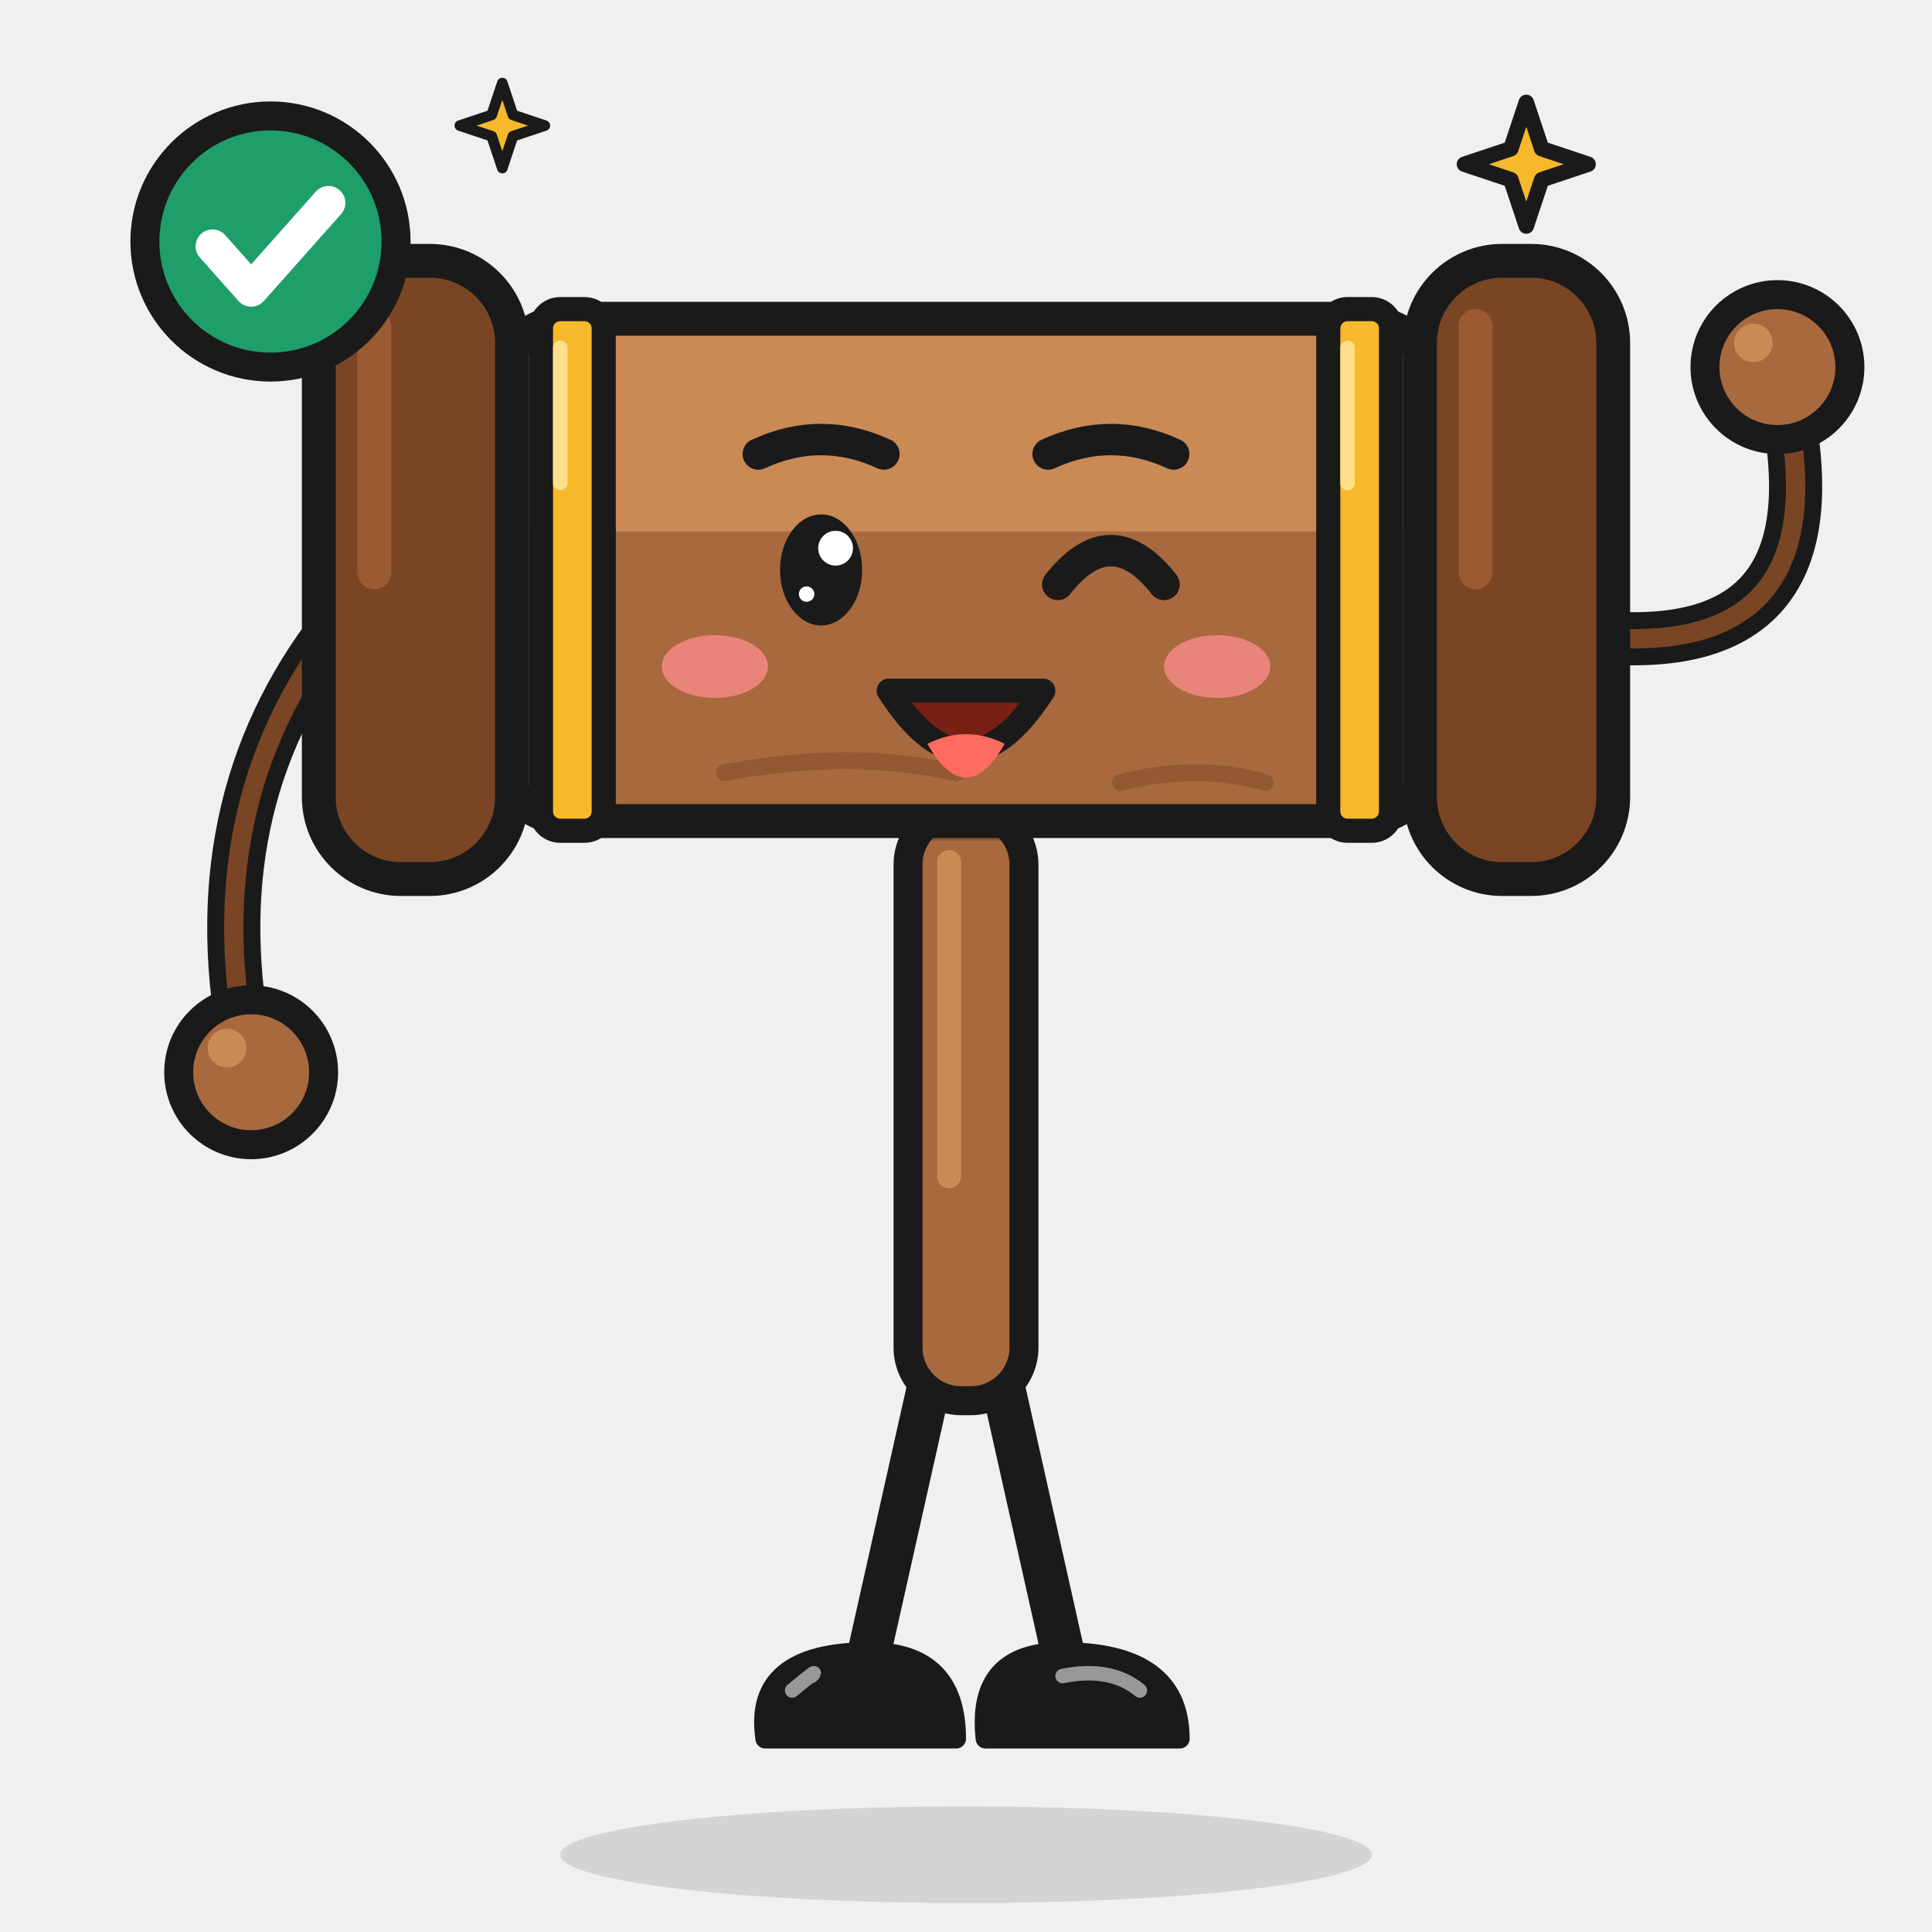
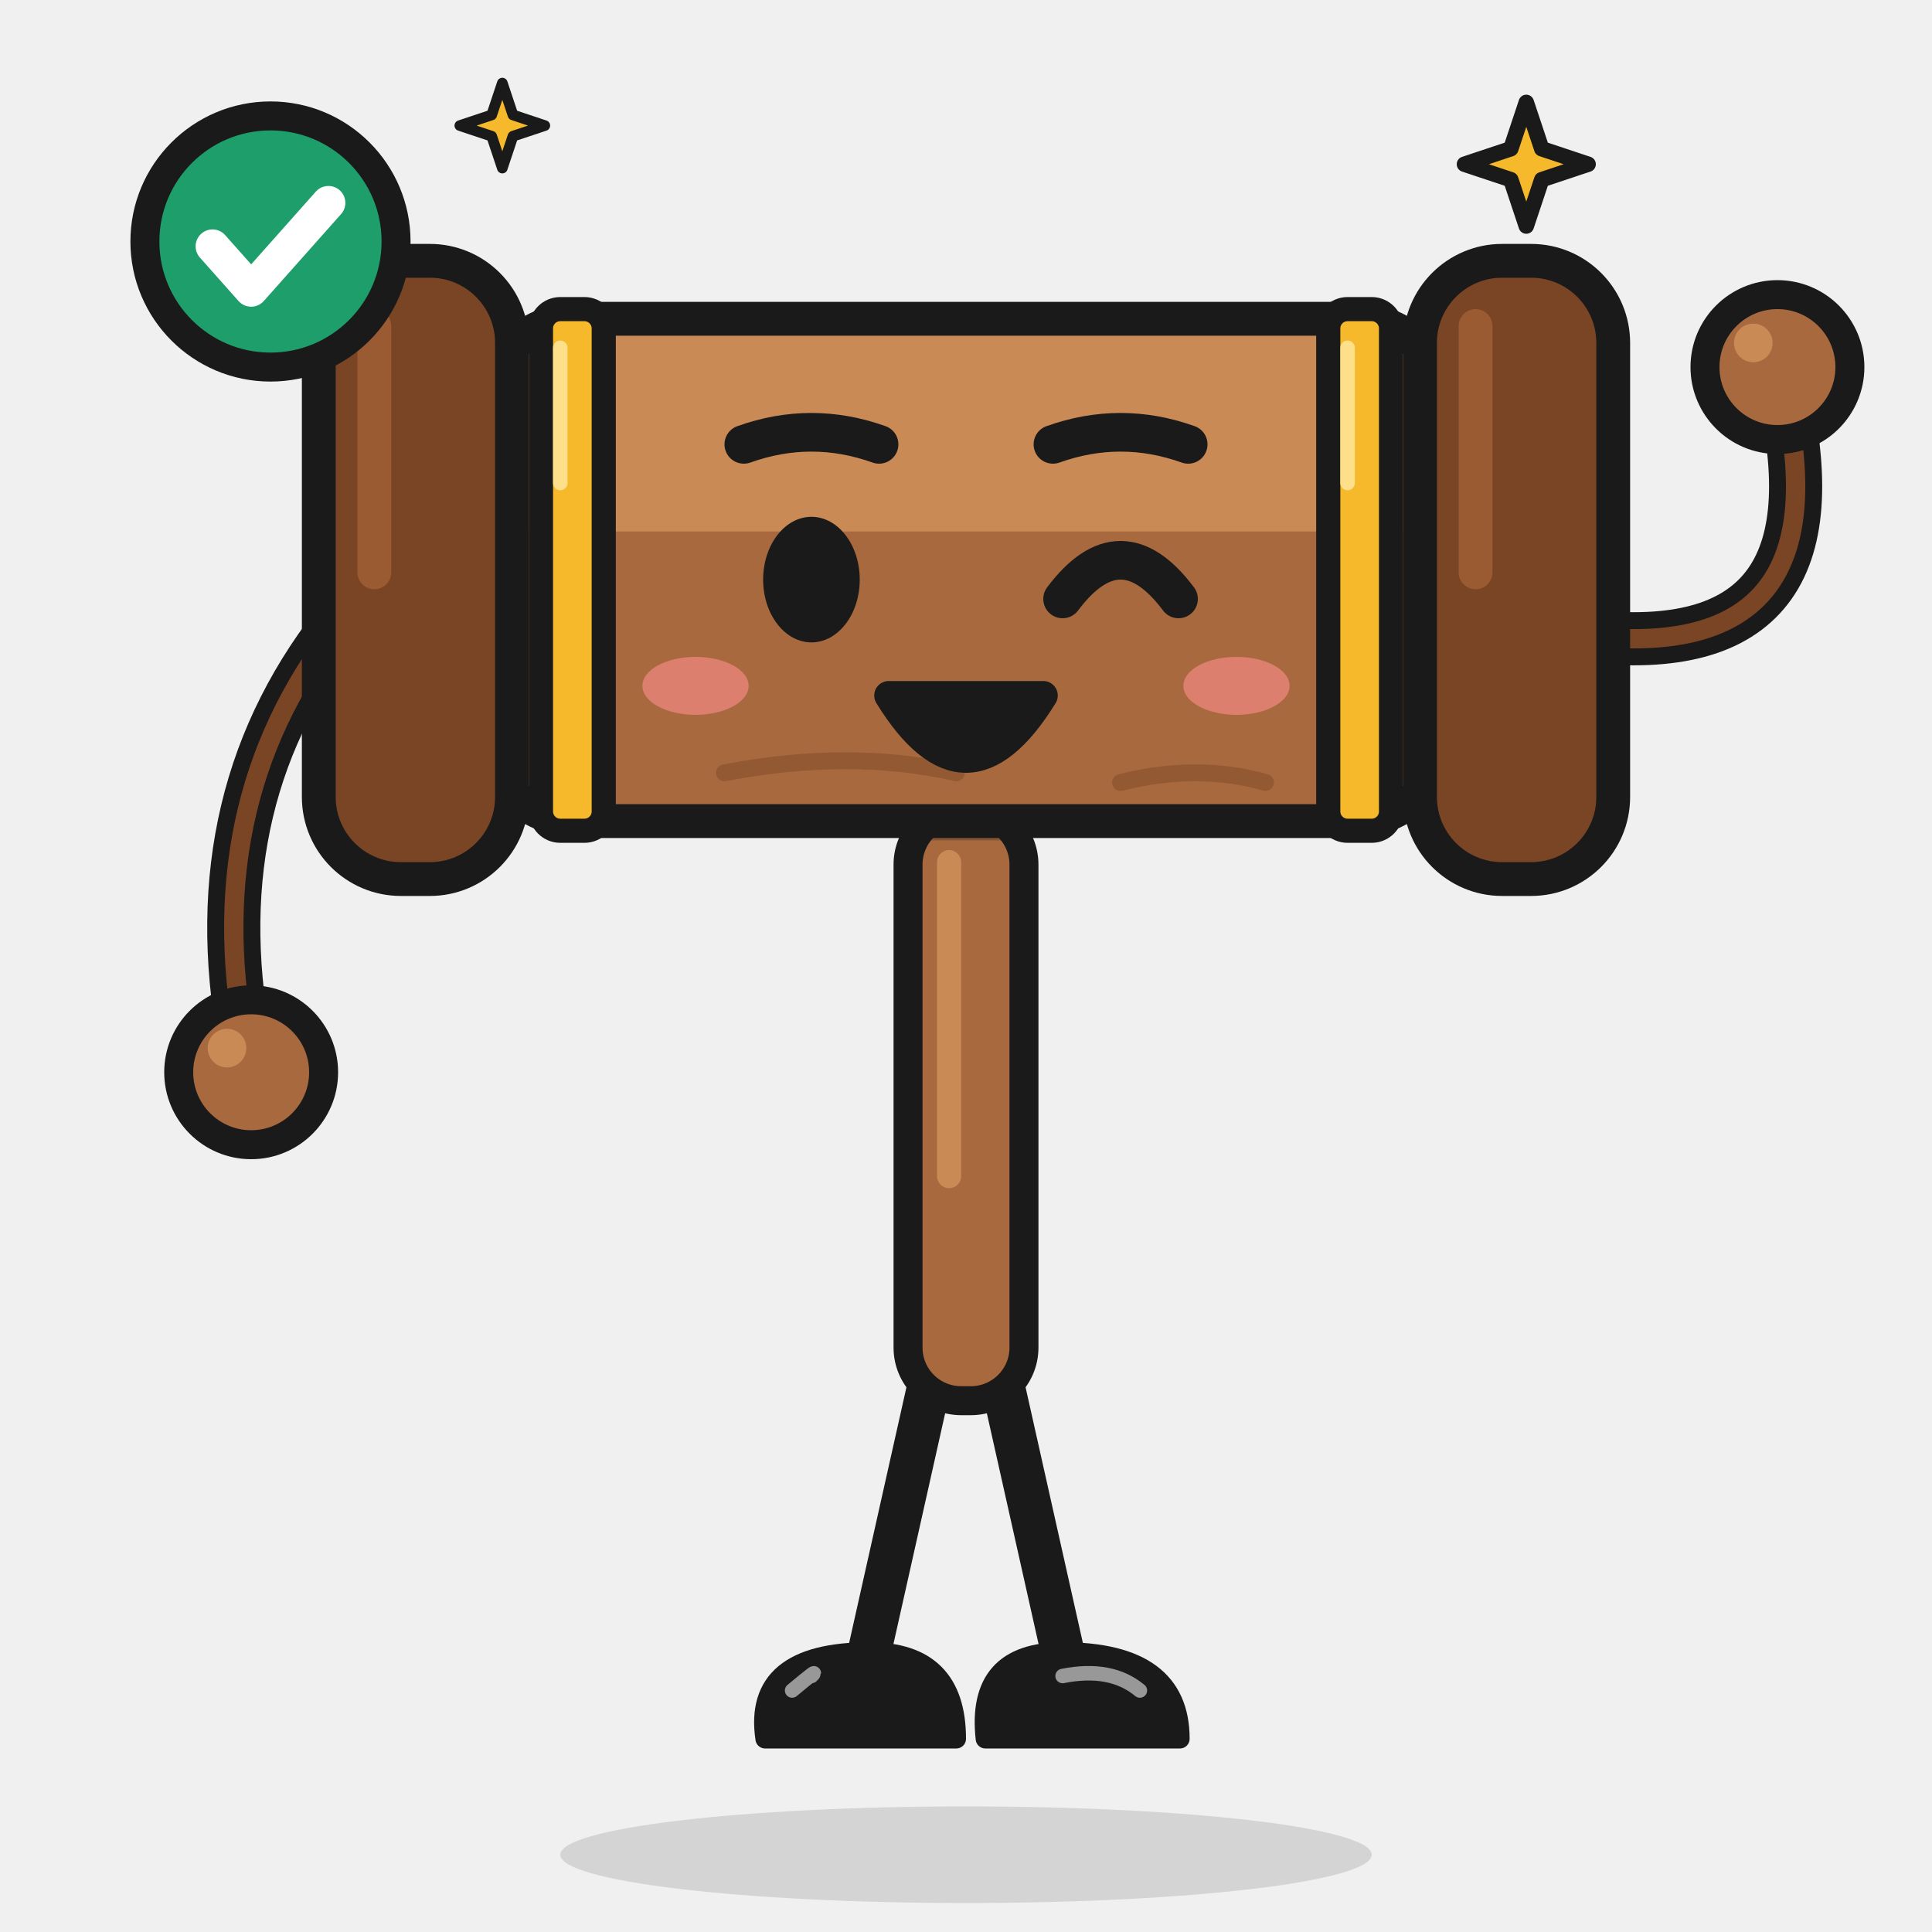
<svg xmlns="http://www.w3.org/2000/svg" viewBox="0 0 400 400" width="400" height="400">
  <ellipse cx="200" cy="384" rx="84" ry="10" fill="#000" opacity=".12" />
  <g id="legs">
    <path d="M193 284 L180 342" stroke="#1A1A1A" stroke-width="9" stroke-linecap="round" />
    <path d="M207 284 L220 342" stroke="#1A1A1A" stroke-width="9" stroke-linecap="round" />
    <path d="M158.4 360 Q155.7 342 180 342 Q198 342 198 360 Z" fill="#1A1A1A" stroke="#1A1A1A" stroke-width="4" stroke-linejoin="round" stroke-linecap="round" />
    <path d="M168 347 Q170 345 164 350" fill="none" stroke="#fff" stroke-width="3" stroke-linecap="round" opacity=".55" />
    <path d="M204 360 Q202 342 220 342 Q244.3 342 244.3 360 Z" fill="#1A1A1A" stroke="#1A1A1A" stroke-width="4" stroke-linejoin="round" stroke-linecap="round" />
    <path d="M220 347 Q230 345 236 350" fill="none" stroke="#fff" stroke-width="3" stroke-linecap="round" opacity=".55" />
  </g>
  <g id="body">
    <rect x="188" y="168" width="24" height="122" rx="11" fill="#A8693E" stroke="#1A1A1A" stroke-width="6" stroke-linejoin="round" stroke-linecap="round" />
    <rect x="194" y="176" width="5" height="70" rx="2.5" fill="#C98A55" />
    <path d="M190 172 H210" stroke="#1A1A1A" stroke-width="4" opacity=".25" />
  </g>
  <g id="arm-l">
    <path d="M68 132 Q40 170 52 222" fill="none" stroke="#1A1A1A" stroke-width="11" stroke-linecap="round" />
    <path d="M68 132 Q40 170 52 222" fill="none" stroke="#7A4524" stroke-width="4" stroke-linecap="round" />
    <circle cx="52" cy="222" r="15" fill="#A8693E" stroke="#1A1A1A" stroke-width="6" stroke-linejoin="round" stroke-linecap="round" />
    <circle cx="47" cy="217" r="4" fill="#C98A55" />
  </g>
  <g id="arm-r">
    <path d="M332 132 Q384 136 368 76" fill="none" stroke="#1A1A1A" stroke-width="11" stroke-linecap="round" />
    <path d="M332 132 Q384 136 368 76" fill="none" stroke="#7A4524" stroke-width="4" stroke-linecap="round" />
    <circle cx="368" cy="76" r="15" fill="#A8693E" stroke="#1A1A1A" stroke-width="6" stroke-linejoin="round" stroke-linecap="round" />
    <circle cx="363" cy="71" r="4" fill="#C98A55" />
  </g>
  <g id="head">
    <rect x="100" y="66" width="200" height="104" rx="20" fill="#A8693E" />
    <rect x="100" y="66" width="200" height="44" rx="20" fill="#C98A55" />
    <rect x="100" y="96" width="200" height="14" fill="#C98A55" />
    <path d="M150 160 Q176 155 198 160 M232 162 Q248 158 262 162" fill="none" stroke="#7A4524" stroke-width="3.5" stroke-linecap="round" opacity=".45" />
    <rect x="100" y="66" width="200" height="104" rx="20" fill="none" stroke="#1A1A1A" stroke-width="7" stroke-linejoin="round" stroke-linecap="round" />
    <rect x="112" y="64" width="13" height="108" rx="4" fill="#F6B92B" stroke="#1A1A1A" stroke-width="5" stroke-linejoin="round" stroke-linecap="round" />
    <rect x="275" y="64" width="13" height="108" rx="4" fill="#F6B92B" stroke="#1A1A1A" stroke-width="5" stroke-linejoin="round" stroke-linecap="round" />
    <path d="M116 72 V100 M279 72 V100" stroke="#FFE08A" stroke-width="3" stroke-linecap="round" />
    <rect x="66" y="54" width="40" height="128" rx="17" fill="#7A4524" stroke="#1A1A1A" stroke-width="7" stroke-linejoin="round" stroke-linecap="round" />
    <rect x="74" y="64" width="7" height="58" rx="3.5" fill="#9A5B33" />
    <rect x="294" y="54" width="40" height="128" rx="17" fill="#7A4524" stroke="#1A1A1A" stroke-width="7" stroke-linejoin="round" stroke-linecap="round" />
    <rect x="302" y="64" width="7" height="58" rx="3.5" fill="#9A5B33" />
  </g>
  <g id="brows">
-     <path d="M157 94 Q170 88 183 94" fill="none" stroke="#1A1A1A" stroke-width="6.5" stroke-linecap="round" />
-     <path d="M217 94 Q230 88 243 94" fill="none" stroke="#1A1A1A" stroke-width="6.5" stroke-linecap="round" />
+     <path d="M154 92 Q168 87 182 92" fill="none" stroke="#1A1A1A" stroke-width="8" stroke-linecap="round" />
+     <path d="M218 92 Q232 87 246 92" fill="none" stroke="#1A1A1A" stroke-width="8" stroke-linecap="round" />
  </g>
  <g id="eyes">
-     <ellipse cx="170" cy="118" rx="8.5" ry="11.5" fill="#1A1A1A" />
-     <circle cx="173" cy="113.5" r="3.6" fill="#fff" />
-     <circle cx="167" cy="123" r="1.6" fill="#fff" />
-     <path d="M219 121 Q230 107 241 121" fill="none" stroke="#1A1A1A" stroke-width="6.5" stroke-linecap="round" />
+     <ellipse cx="168" cy="120" rx="10" ry="13" fill="#1A1A1A" />
+     <path d="M220 124 Q232 108 244 124" fill="none" stroke="#1A1A1A" stroke-width="8" stroke-linecap="round" />
  </g>
  <g id="mouth">
-     <path d="M184 143 Q200 168 216 143 Z" fill="#7A1F14" stroke="#1A1A1A" stroke-width="5" stroke-linejoin="round" stroke-linecap="round" />
-     <path d="M192 154 Q200 150 208 154 Q204 161 200 161 Q196 161 192 154 Z" fill="#FF6B5E" />
+     <path d="M184 144 Q200 170 216 144 Z" fill="#1A1A1A" stroke="#1A1A1A" stroke-width="6" stroke-linejoin="round" stroke-linecap="round" />
  </g>
-   <g id="cheeks" opacity="0.75">
-     <ellipse cx="148" cy="138" rx="11" ry="6.5" fill="#FF8E8E" />
-     <ellipse cx="252" cy="138" rx="11" ry="6.5" fill="#FF8E8E" />
+   <g id="cheeks" opacity="0.6">
+     <ellipse cx="144" cy="142" rx="11" ry="6" fill="#FF8E8E" />
+     <ellipse cx="256" cy="142" rx="11" ry="6" fill="#FF8E8E" />
  </g>
  <g>
    <circle cx="56" cy="50" r="26" fill="#1E9E6A" stroke="#1A1A1A" stroke-width="6" stroke-linejoin="round" stroke-linecap="round" />
    <path d="M44 51 l8 9 l16 -18" fill="none" stroke="#fff" stroke-width="7" stroke-linecap="round" stroke-linejoin="round" />
  </g>
  <path transform="translate(316 34) scale(0.8)" d="M0 -16 L4 -4 L16 0 L4 4 L0 16 L-4 4 L-16 0 L-4 -4 Z" fill="#F6B92B" stroke="#1A1A1A" stroke-width="4" stroke-linejoin="round" stroke-linecap="round" />
  <path transform="translate(104 26) scale(0.55)" d="M0 -16 L4 -4 L16 0 L4 4 L0 16 L-4 4 L-16 0 L-4 -4 Z" fill="#F6B92B" stroke="#1A1A1A" stroke-width="4" stroke-linejoin="round" stroke-linecap="round" />
</svg>
